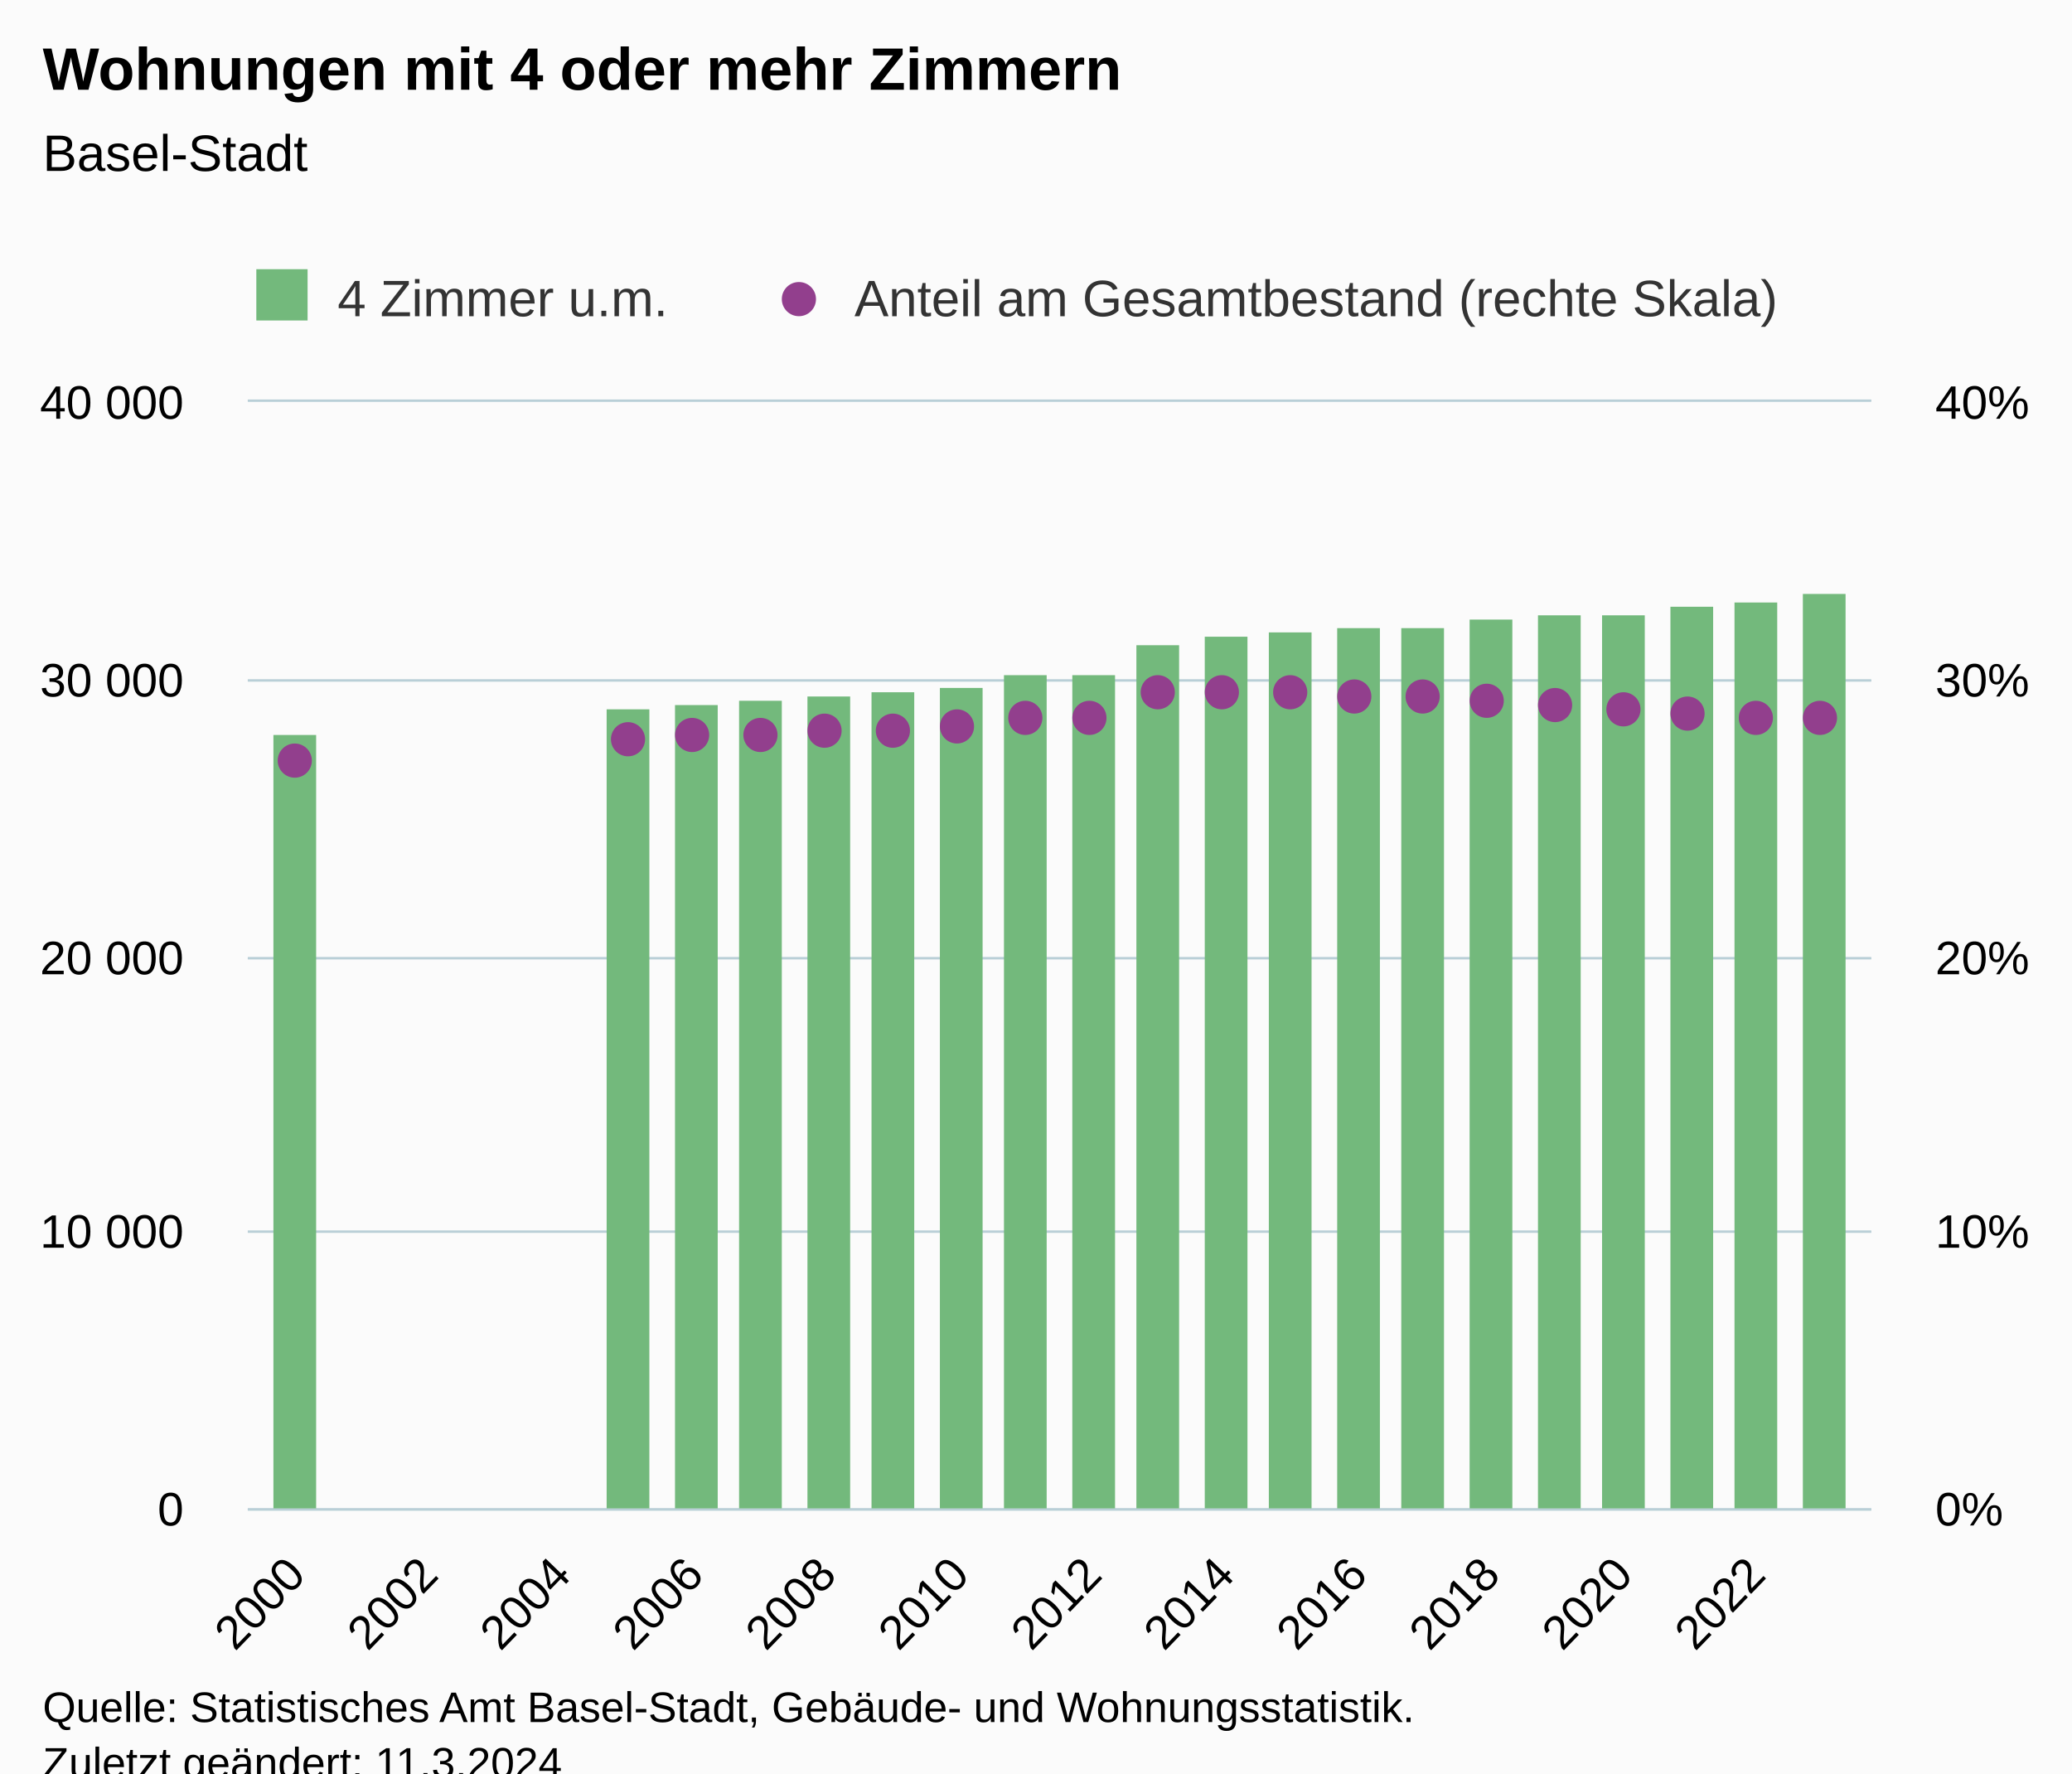
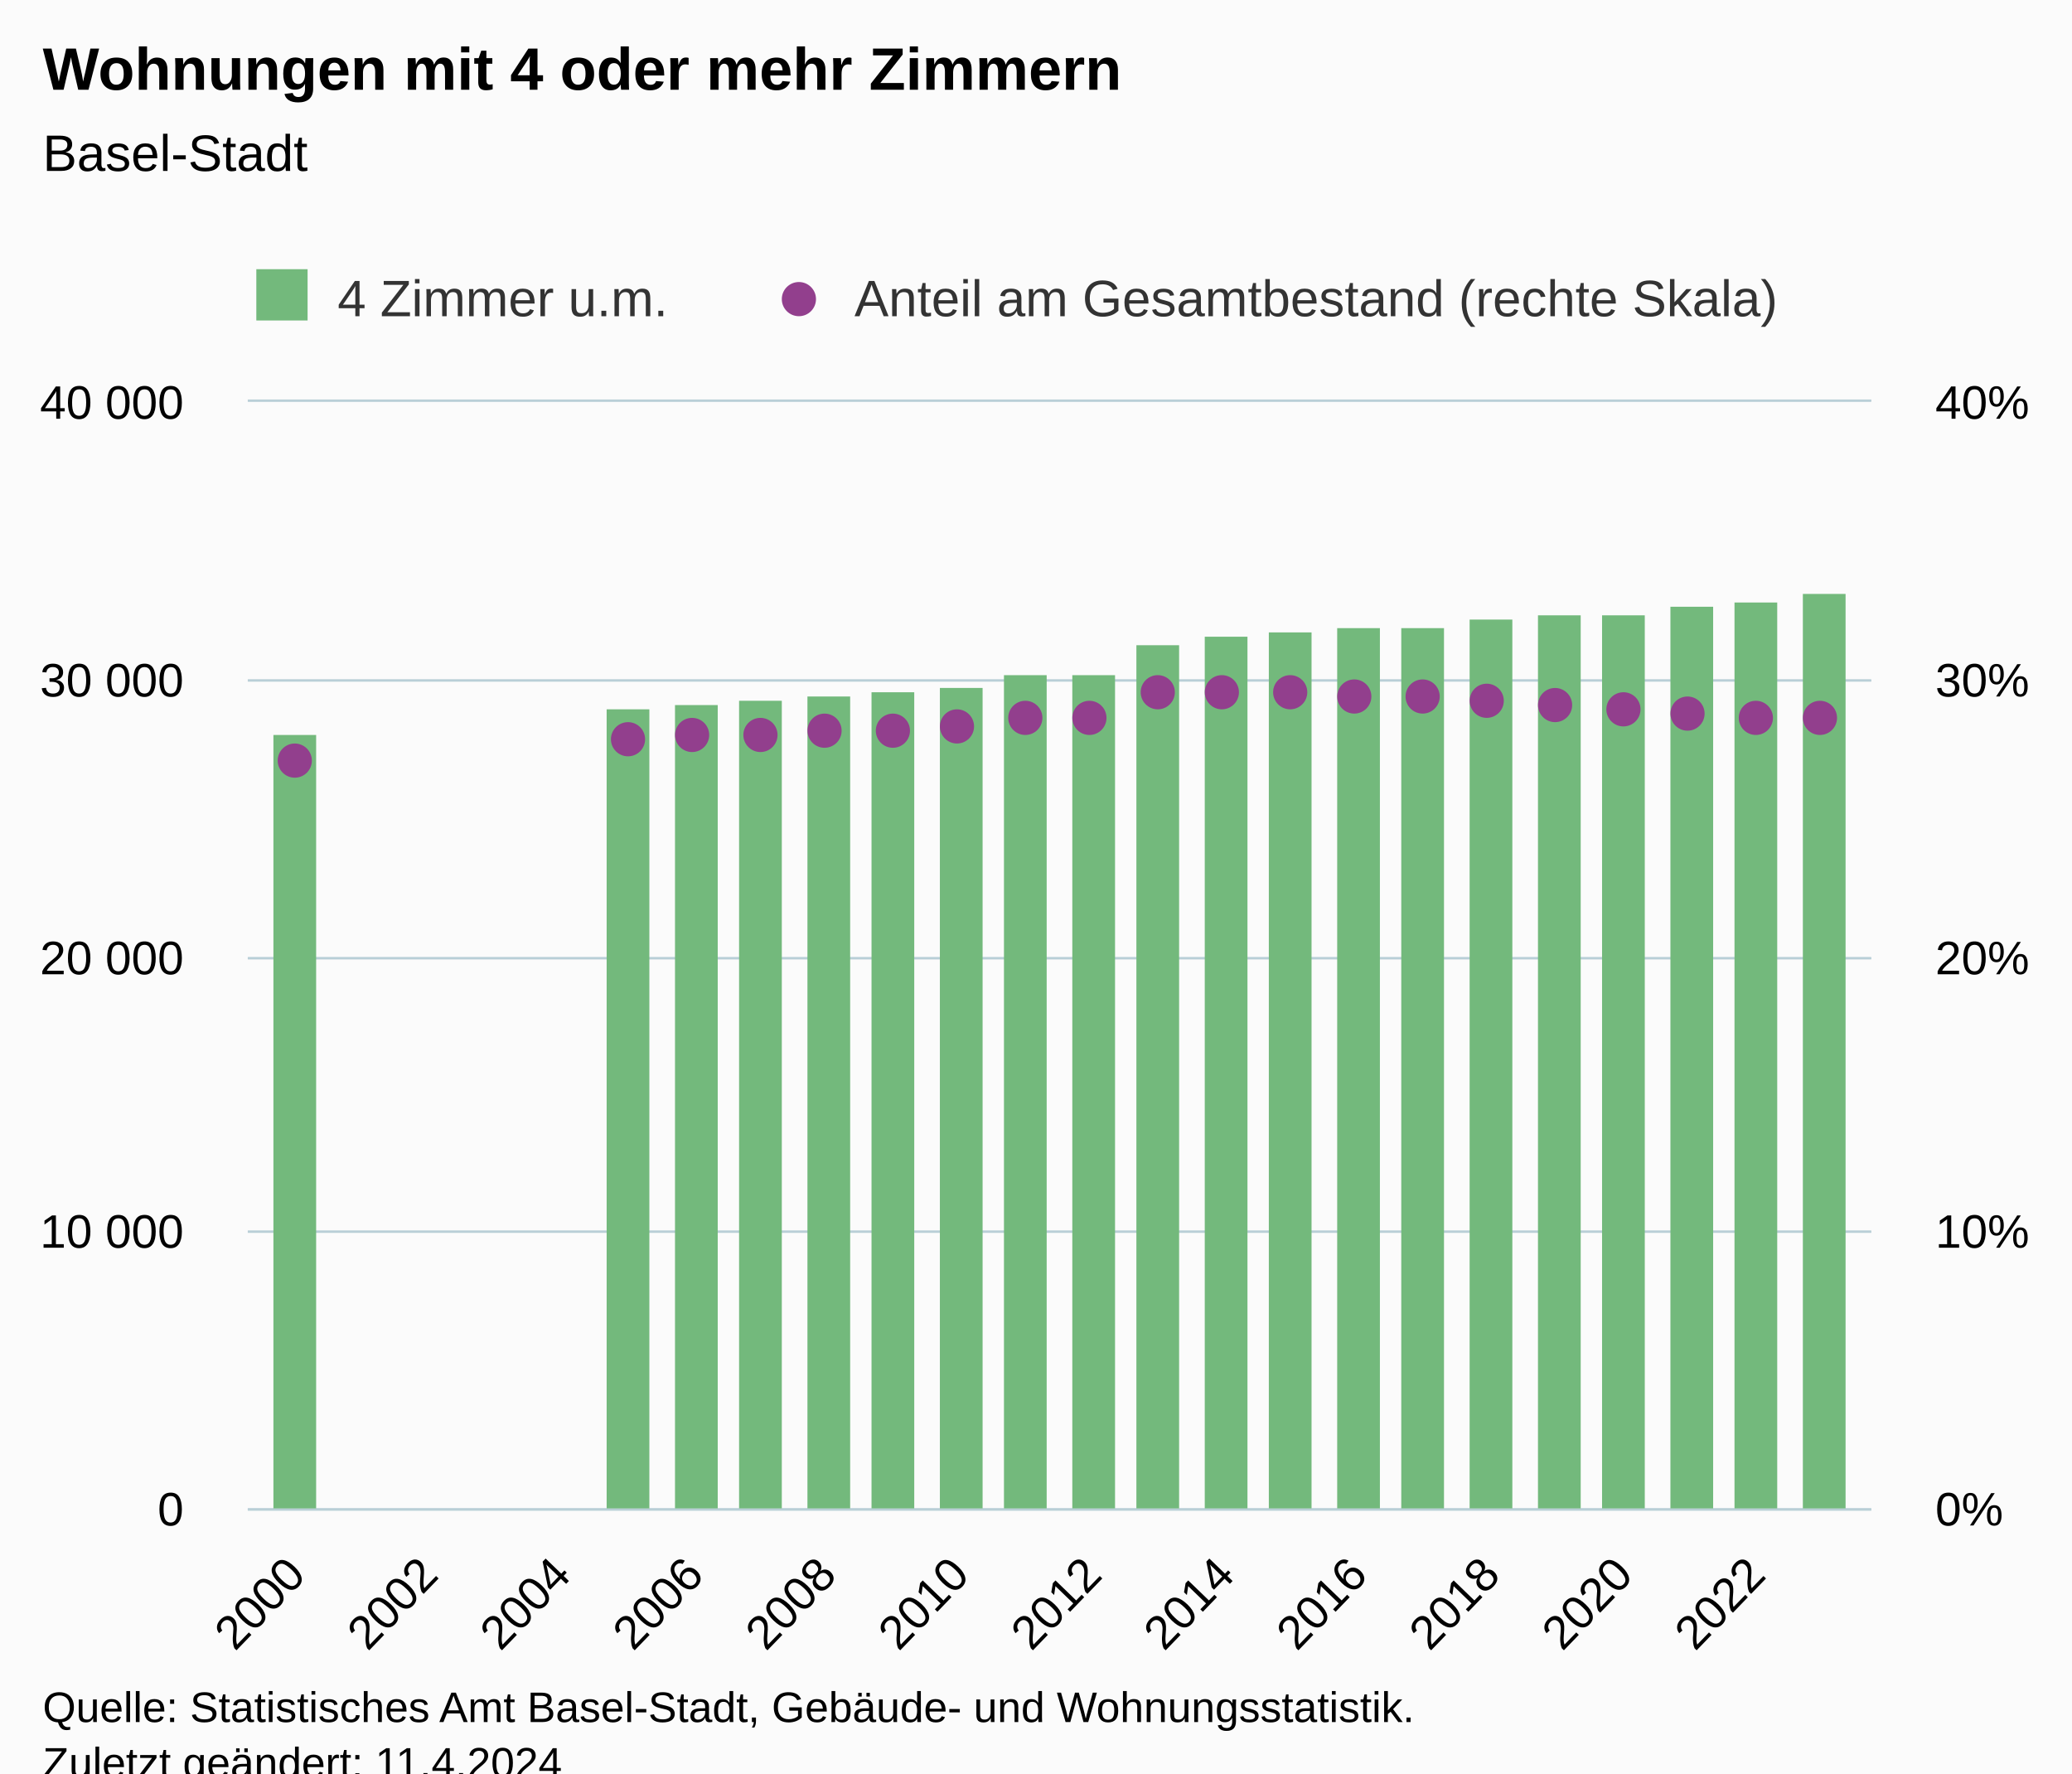
<svg xmlns="http://www.w3.org/2000/svg" version="1.1" class="highcharts-root" style="font-family:Arial;font-size:12px;" viewBox="0 0 485 415">
  <defs>
-     <clipPath id="highcharts-df79616-51-">
+     <clipPath id="highcharts-ldkfm0r-51-">
      <rect x="0" y="0" width="380" height="259" fill="none" />
    </clipPath>
-     <clipPath id="highcharts-df79616-73-">
+     <clipPath id="highcharts-ldkfm0r-73-">
      <rect x="0" y="0" width="380" height="259" fill="none" />
    </clipPath>
-     <clipPath id="highcharts-df79616-95-">
+     <clipPath id="highcharts-ldkfm0r-95-">
      <rect x="0" y="0" width="380" height="259" fill="none" />
    </clipPath>
-     <clipPath id="highcharts-df79616-96-">
+     <clipPath id="highcharts-ldkfm0r-96-">
      <rect x="58" y="94" width="380" height="259" fill="none" />
    </clipPath>
  </defs>
  <rect fill="#fbfbfb" class="highcharts-background" x="0" y="0" width="485" height="428" rx="0" ry="0" />
  <rect fill="none" class="highcharts-plot-background" x="58" y="94" width="380" height="259" />
  <g class="highcharts-pane-group" data-z-index="0" />
  <g class="highcharts-grid highcharts-xaxis-grid" data-z-index="1">
    <path fill="none" data-z-index="1" class="highcharts-grid-line" d="M 68.5 94 L 68.5 353" opacity="1" />
    <path fill="none" data-z-index="1" class="highcharts-grid-line" d="M 99.5 94 L 99.5 353" opacity="1" />
    <path fill="none" data-z-index="1" class="highcharts-grid-line" d="M 130.5 94 L 130.5 353" opacity="1" />
    <path fill="none" data-z-index="1" class="highcharts-grid-line" d="M 162.5 94 L 162.5 353" opacity="1" />
    <path fill="none" data-z-index="1" class="highcharts-grid-line" d="M 193.5 94 L 193.5 353" opacity="1" />
    <path fill="none" data-z-index="1" class="highcharts-grid-line" d="M 224.5 94 L 224.5 353" opacity="1" />
    <path fill="none" data-z-index="1" class="highcharts-grid-line" d="M 255.5 94 L 255.5 353" opacity="1" />
    <path fill="none" data-z-index="1" class="highcharts-grid-line" d="M 286.5 94 L 286.5 353" opacity="1" />
    <path fill="none" data-z-index="1" class="highcharts-grid-line" d="M 317.5 94 L 317.5 353" opacity="1" />
    <path fill="none" data-z-index="1" class="highcharts-grid-line" d="M 348.5 94 L 348.5 353" opacity="1" />
    <path fill="none" data-z-index="1" class="highcharts-grid-line" d="M 379.5 94 L 379.5 353" opacity="1" />
    <path fill="none" data-z-index="1" class="highcharts-grid-line" d="M 410.5 94 L 410.5 353" opacity="1" />
  </g>
  <g class="highcharts-grid highcharts-yaxis-grid" data-z-index="1">
    <path fill="none" stroke="#B9CFD7" stroke-width="0.5" data-z-index="1" class="highcharts-grid-line" d="M 58 353.25 L 438 353.25" opacity="1" />
    <path fill="none" stroke="#B9CFD7" stroke-width="0.5" data-z-index="1" class="highcharts-grid-line" d="M 58 288.25 L 438 288.25" opacity="1" />
    <path fill="none" stroke="#B9CFD7" stroke-width="0.5" data-z-index="1" class="highcharts-grid-line" d="M 58 224.25 L 438 224.25" opacity="1" />
    <path fill="none" stroke="#B9CFD7" stroke-width="0.5" data-z-index="1" class="highcharts-grid-line" d="M 58 159.25 L 438 159.25" opacity="1" />
    <path fill="none" stroke="#B9CFD7" stroke-width="0.5" data-z-index="1" class="highcharts-grid-line" d="M 58 93.75 L 438 93.75" opacity="1" />
  </g>
  <g class="highcharts-grid highcharts-yaxis-grid" data-z-index="1">
    <path fill="none" stroke="#B9CFD7" stroke-width="0.5" data-z-index="1" class="highcharts-grid-line" d="M 58 353.25 L 438 353.25" opacity="1" />
    <path fill="none" stroke="#B9CFD7" stroke-width="0.5" data-z-index="1" class="highcharts-grid-line" d="M 58 288.25 L 438 288.25" opacity="1" />
    <path fill="none" stroke="#B9CFD7" stroke-width="0.5" data-z-index="1" class="highcharts-grid-line" d="M 58 224.25 L 438 224.25" opacity="1" />
    <path fill="none" stroke="#B9CFD7" stroke-width="0.5" data-z-index="1" class="highcharts-grid-line" d="M 58 159.25 L 438 159.25" opacity="1" />
    <path fill="none" stroke="#B9CFD7" stroke-width="0.5" data-z-index="1" class="highcharts-grid-line" d="M 58 93.75 L 438 93.75" opacity="1" />
  </g>
  <rect fill="none" class="highcharts-plot-border" data-z-index="1" x="58" y="94" width="380" height="259" />
  <g class="highcharts-axis highcharts-xaxis" data-z-index="2">
    <path fill="none" class="highcharts-axis-line" stroke="#B9CFD7" stroke-width="0.5" data-z-index="7" d="M 58 353.25 L 438 353.25" />
  </g>
  <g class="highcharts-axis highcharts-yaxis" data-z-index="2">
    <path fill="none" class="highcharts-axis-line" data-z-index="7" d="M 58 94 L 58 353" />
  </g>
  <g class="highcharts-axis highcharts-yaxis" data-z-index="2">
    <path fill="none" class="highcharts-axis-line" data-z-index="7" d="M 438 94 L 438 353" />
  </g>
  <g class="highcharts-series-group" data-z-index="3">
-     <g class="highcharts-series highcharts-series-0 highcharts-column-series" data-z-index="0.1" opacity="1" transform="translate(58,94) scale(1 1)" clip-path="url(#highcharts-df79616-73-)">
+     <g class="highcharts-series highcharts-series-0 highcharts-column-series" data-z-index="0.1" opacity="1" transform="translate(58,94) scale(1 1)" clip-path="url(#highcharts-ldkfm0r-73-)">
      <rect x="6" y="78" width="10" height="182" fill="#73b97c" opacity="1" class="highcharts-point" />
      <rect x="84" y="72" width="10" height="188" fill="#73b97c" opacity="1" class="highcharts-point" />
      <rect x="100" y="71" width="10" height="189" fill="#73b97c" opacity="1" class="highcharts-point" />
      <rect x="115" y="70" width="10" height="190" fill="#73b97c" opacity="1" class="highcharts-point" />
      <rect x="131" y="69" width="10" height="191" fill="#73b97c" opacity="1" class="highcharts-point" />
      <rect x="146" y="68" width="10" height="192" fill="#73b97c" opacity="1" class="highcharts-point" />
      <rect x="162" y="67" width="10" height="193" fill="#73b97c" opacity="1" class="highcharts-point" />
      <rect x="177" y="64" width="10" height="196" fill="#73b97c" opacity="1" class="highcharts-point" />
      <rect x="193" y="64" width="10" height="196" fill="#73b97c" opacity="1" class="highcharts-point" />
      <rect x="208" y="57" width="10" height="203" fill="#73b97c" opacity="1" class="highcharts-point" />
      <rect x="224" y="55" width="10" height="205" fill="#73b97c" opacity="1" class="highcharts-point" />
      <rect x="239" y="54" width="10" height="206" fill="#73b97c" opacity="1" class="highcharts-point" />
      <rect x="255" y="53" width="10" height="207" fill="#73b97c" opacity="1" class="highcharts-point" />
      <rect x="270" y="53" width="10" height="207" fill="#73b97c" opacity="1" class="highcharts-point" />
      <rect x="286" y="51" width="10" height="209" fill="#73b97c" opacity="1" class="highcharts-point" />
      <rect x="302" y="50" width="10" height="210" fill="#73b97c" opacity="1" class="highcharts-point" />
      <rect x="317" y="50" width="10" height="210" fill="#73b97c" opacity="1" class="highcharts-point" />
      <rect x="333" y="48" width="10" height="212" fill="#73b97c" opacity="1" class="highcharts-point" />
      <rect x="348" y="47" width="10" height="213" fill="#73b97c" opacity="1" class="highcharts-point" />
      <rect x="364" y="45" width="10" height="215" fill="#73b97c" opacity="1" class="highcharts-point" />
    </g>
    <g class="highcharts-markers highcharts-series-0 highcharts-column-series" data-z-index="0.1" opacity="1" transform="translate(58,94) scale(1 1)" clip-path="none" />
-     <g class="highcharts-series highcharts-series-1 highcharts-scatter-series" data-z-index="0.1" opacity="1" transform="translate(58,94) scale(1 1)" clip-path="url(#highcharts-df79616-95-)" />
+     <g class="highcharts-series highcharts-series-1 highcharts-scatter-series" data-z-index="0.1" opacity="1" transform="translate(58,94) scale(1 1)" clip-path="url(#highcharts-ldkfm0r-95-)" />
    <g class="highcharts-markers highcharts-series-1 highcharts-scatter-series" data-z-index="0.1" opacity="1" transform="translate(58,94) scale(1 1)" clip-path="none">
      <path fill="#923F8D" d="M 11 88 A 4 4 0 1 1 11.004 88 Z" opacity="1" class="highcharts-point" />
      <path fill="#923F8D" d="M 89 83 A 4 4 0 1 1 89.004 83 Z" opacity="1" class="highcharts-point" />
      <path fill="#923F8D" d="M 104 82 A 4 4 0 1 1 104.004 82 Z" opacity="1" class="highcharts-point" />
      <path fill="#923F8D" d="M 120 82 A 4 4 0 1 1 120.004 82 Z" opacity="1" class="highcharts-point" />
      <path fill="#923F8D" d="M 135 81 A 4 4 0 1 1 135.004 81 Z" opacity="1" class="highcharts-point" />
      <path fill="#923F8D" d="M 151 81 A 4 4 0 1 1 151.004 81 Z" opacity="1" class="highcharts-point" />
      <path fill="#923F8D" d="M 166 80 A 4 4 0 1 1 166.004 80 Z" opacity="1" class="highcharts-point" />
      <path fill="#923F8D" d="M 182 78 A 4 4 0 1 1 182.004 78 Z" opacity="1" class="highcharts-point" />
      <path fill="#923F8D" d="M 197 78 A 4 4 0 1 1 197.004 78 Z" opacity="1" class="highcharts-point" />
      <path fill="#923F8D" d="M 213 72 A 4 4 0 1 1 213.004 72 Z" opacity="1" class="highcharts-point" />
      <path fill="#923F8D" d="M 228 72 A 4 4 0 1 1 228.004 72 Z" opacity="1" class="highcharts-point" />
      <path fill="#923F8D" d="M 244 72 A 4 4 0 1 1 244.004 72 Z" opacity="1" class="highcharts-point" />
      <path fill="#923F8D" d="M 259 73 A 4 4 0 1 1 259.004 73 Z" opacity="1" class="highcharts-point" />
      <path fill="#923F8D" d="M 275 73 A 4 4 0 1 1 275.004 73 Z" opacity="1" class="highcharts-point" />
      <path fill="#923F8D" d="M 290 74 A 4 4 0 1 1 290.004 74 Z" opacity="1" class="highcharts-point" />
      <path fill="#923F8D" d="M 306 75 A 4 4 0 1 1 306.004 75 Z" opacity="1" class="highcharts-point" />
      <path fill="#923F8D" d="M 322 76 A 4 4 0 1 1 322.004 76 Z" opacity="1" class="highcharts-point" />
      <path fill="#923F8D" d="M 337 77 A 4 4 0 1 1 337.004 77 Z" opacity="1" class="highcharts-point" />
      <path fill="#923F8D" d="M 353 78 A 4 4 0 1 1 353.004 78 Z" opacity="1" class="highcharts-point" />
      <path fill="#923F8D" d="M 368 78 A 4 4 0 1 1 368.004 78 Z" opacity="1" class="highcharts-point" />
    </g>
  </g>
  <text x="10" text-anchor="start" class="highcharts-title" data-z-index="4" style="color:#000000;font-size:14px;font-weight:bold;fill:#000000;" y="21">
    <tspan>Wohnungen mit 4 oder mehr Zimmern</tspan>
  </text>
  <text x="10" text-anchor="start" class="highcharts-subtitle" data-z-index="4" style="color:#000000;font-size:12px;font-weight:normal;fill:#000000;" y="40">
    <tspan>Basel-Stadt</tspan>
  </text>
  <text x="10" text-anchor="start" class="highcharts-caption" data-z-index="4" style="color:#666666;fill:#666666;" y="400" />
  <g class="highcharts-legend" data-z-index="7" transform="translate(50,56)">
    <rect fill="none" class="highcharts-legend-box" rx="0" ry="0" x="0" y="0" width="380" height="26" visibility="visible" />
    <g data-z-index="1">
      <g>
        <g class="highcharts-legend-item highcharts-column-series highcharts-color-undefined highcharts-series-0" data-z-index="1" transform="translate(8,3)">
          <text x="21" style="color:#333333;cursor:pointer;font-size:12px;font-weight:normal;fill:#333333;" text-anchor="start" data-z-index="2" y="15">
            <tspan>4 Zimmer u.m.</tspan>
          </text>
          <rect x="2" y="4" width="12" height="12" fill="#73b97c" class="highcharts-point" data-z-index="3" />
        </g>
        <g class="highcharts-legend-item highcharts-scatter-series highcharts-color-undefined highcharts-series-1" data-z-index="1" transform="translate(129,3)">
          <path fill="none" d="M 0 11 L 16 11" class="highcharts-graph" />
          <path fill="#923F8D" d="M 8 15 A 4 4 0 1 1 8.004 15 Z" class="highcharts-point" opacity="1" />
          <text x="21" y="15" style="color:#333333;cursor:pointer;font-size:12px;font-weight:normal;fill:#333333;" text-anchor="start" data-z-index="2">
            <tspan>Anteil am Gesamtbestand (rechte Skala)</tspan>
          </text>
        </g>
      </g>
    </g>
  </g>
  <g class="highcharts-axis-labels highcharts-xaxis-labels" data-z-index="7">
    <text x="71.979" style="color:#000000;cursor:default;font-size:11px;fill:#000000;" text-anchor="end" transform="translate(0,0) rotate(-46 71.97854 369)" y="369" opacity="1">2000</text>
    <text x="103.05" style="color:#000000;cursor:default;font-size:11px;fill:#000000;" text-anchor="end" transform="translate(0,0) rotate(-46 103.0497 369)" y="369" opacity="1">2002</text>
    <text x="134.121" style="color:#000000;cursor:default;font-size:11px;fill:#000000;" text-anchor="end" transform="translate(0,0) rotate(-46 134.1208 369)" y="369" opacity="1">2004</text>
    <text x="165.192" style="color:#000000;cursor:default;font-size:11px;fill:#000000;" text-anchor="end" transform="translate(0,0) rotate(-46 165.192 369)" y="369" opacity="1">2006</text>
    <text x="196.263" style="color:#000000;cursor:default;font-size:11px;fill:#000000;" text-anchor="end" transform="translate(0,0) rotate(-46 196.2631 369)" y="369" opacity="1">2008</text>
    <text x="227.334" style="color:#000000;cursor:default;font-size:11px;fill:#000000;" text-anchor="end" transform="translate(0,0) rotate(-46 227.3342 369)" y="369" opacity="1">2010</text>
    <text x="258.405" style="color:#000000;cursor:default;font-size:11px;fill:#000000;" text-anchor="end" transform="translate(0,0) rotate(-46 258.4054 369)" y="369" opacity="1">2012</text>
    <text x="289.476" style="color:#000000;cursor:default;font-size:11px;fill:#000000;" text-anchor="end" transform="translate(0,0) rotate(-46 289.4765 369)" y="369" opacity="1">2014</text>
    <text x="320.548" style="color:#000000;cursor:default;font-size:11px;fill:#000000;" text-anchor="end" transform="translate(0,0) rotate(-46 320.5476 369)" y="369" opacity="1">2016</text>
    <text x="351.619" style="color:#000000;cursor:default;font-size:11px;fill:#000000;" text-anchor="end" transform="translate(0,0) rotate(-46 351.6188 369)" y="369" opacity="1">2018</text>
    <text x="382.69" style="color:#000000;cursor:default;font-size:11px;fill:#000000;" text-anchor="end" transform="translate(0,0) rotate(-46 382.6899 369)" y="369" opacity="1">2020</text>
    <text x="413.761" style="color:#000000;cursor:default;font-size:11px;fill:#000000;" text-anchor="end" transform="translate(0,0) rotate(-46 413.761 369)" y="369" opacity="1">2022</text>
  </g>
  <g class="highcharts-axis-labels highcharts-yaxis-labels" data-z-index="7">
    <text x="43" style="color:#000000;cursor:default;font-size:11px;fill:#000000;" text-anchor="end" transform="translate(0,0)" y="357" opacity="1">0</text>
    <text x="43" style="color:#000000;cursor:default;font-size:11px;fill:#000000;" text-anchor="end" transform="translate(0,0)" y="292" opacity="1">
      <tspan>10 000</tspan>
    </text>
    <text x="43" style="color:#000000;cursor:default;font-size:11px;fill:#000000;" text-anchor="end" transform="translate(0,0)" y="228" opacity="1">
      <tspan>20 000</tspan>
    </text>
    <text x="43" style="color:#000000;cursor:default;font-size:11px;fill:#000000;" text-anchor="end" transform="translate(0,0)" y="163" opacity="1">
      <tspan>30 000</tspan>
    </text>
    <text x="43" style="color:#000000;cursor:default;font-size:11px;fill:#000000;" text-anchor="end" transform="translate(0,0)" y="98" opacity="1">
      <tspan>40 000</tspan>
    </text>
  </g>
  <g class="highcharts-axis-labels highcharts-yaxis-labels" data-z-index="7">
    <text x="453" style="color:#000000;cursor:default;font-size:11px;fill:#000000;" text-anchor="start" transform="translate(0,0)" y="357" opacity="1">0%</text>
    <text x="453" style="color:#000000;cursor:default;font-size:11px;fill:#000000;" text-anchor="start" transform="translate(0,0)" y="292" opacity="1">10%</text>
    <text x="453" style="color:#000000;cursor:default;font-size:11px;fill:#000000;" text-anchor="start" transform="translate(0,0)" y="228" opacity="1">20%</text>
    <text x="453" style="color:#000000;cursor:default;font-size:11px;fill:#000000;" text-anchor="start" transform="translate(0,0)" y="163" opacity="1">30%</text>
    <text x="453" style="color:#000000;cursor:default;font-size:11px;fill:#000000;" text-anchor="start" transform="translate(0,0)" y="98" opacity="1">40%</text>
  </g>
  <text x="10" class="highcharts-credits" text-anchor="start" data-z-index="8" style="cursor:default;color:#000000;font-size:10px;fill:#000000;" y="403">
    <tspan>Quelle: Statistisches Amt Basel-Stadt, Gebäude- und Wohnungsstatistik.</tspan>
-     <tspan x="10" dy="13">Zuletzt geändert: 11.3.2024</tspan>
+     <tspan x="10" dy="13">Zuletzt geändert: 11.4.2024</tspan>
  </text>
-   <g class="highcharts-control-points" data-z-index="99" clip-path="url(#highcharts-df79616-96-)" />
+   <g class="highcharts-control-points" data-z-index="99" clip-path="url(#highcharts-ldkfm0r-96-)" />
</svg>
